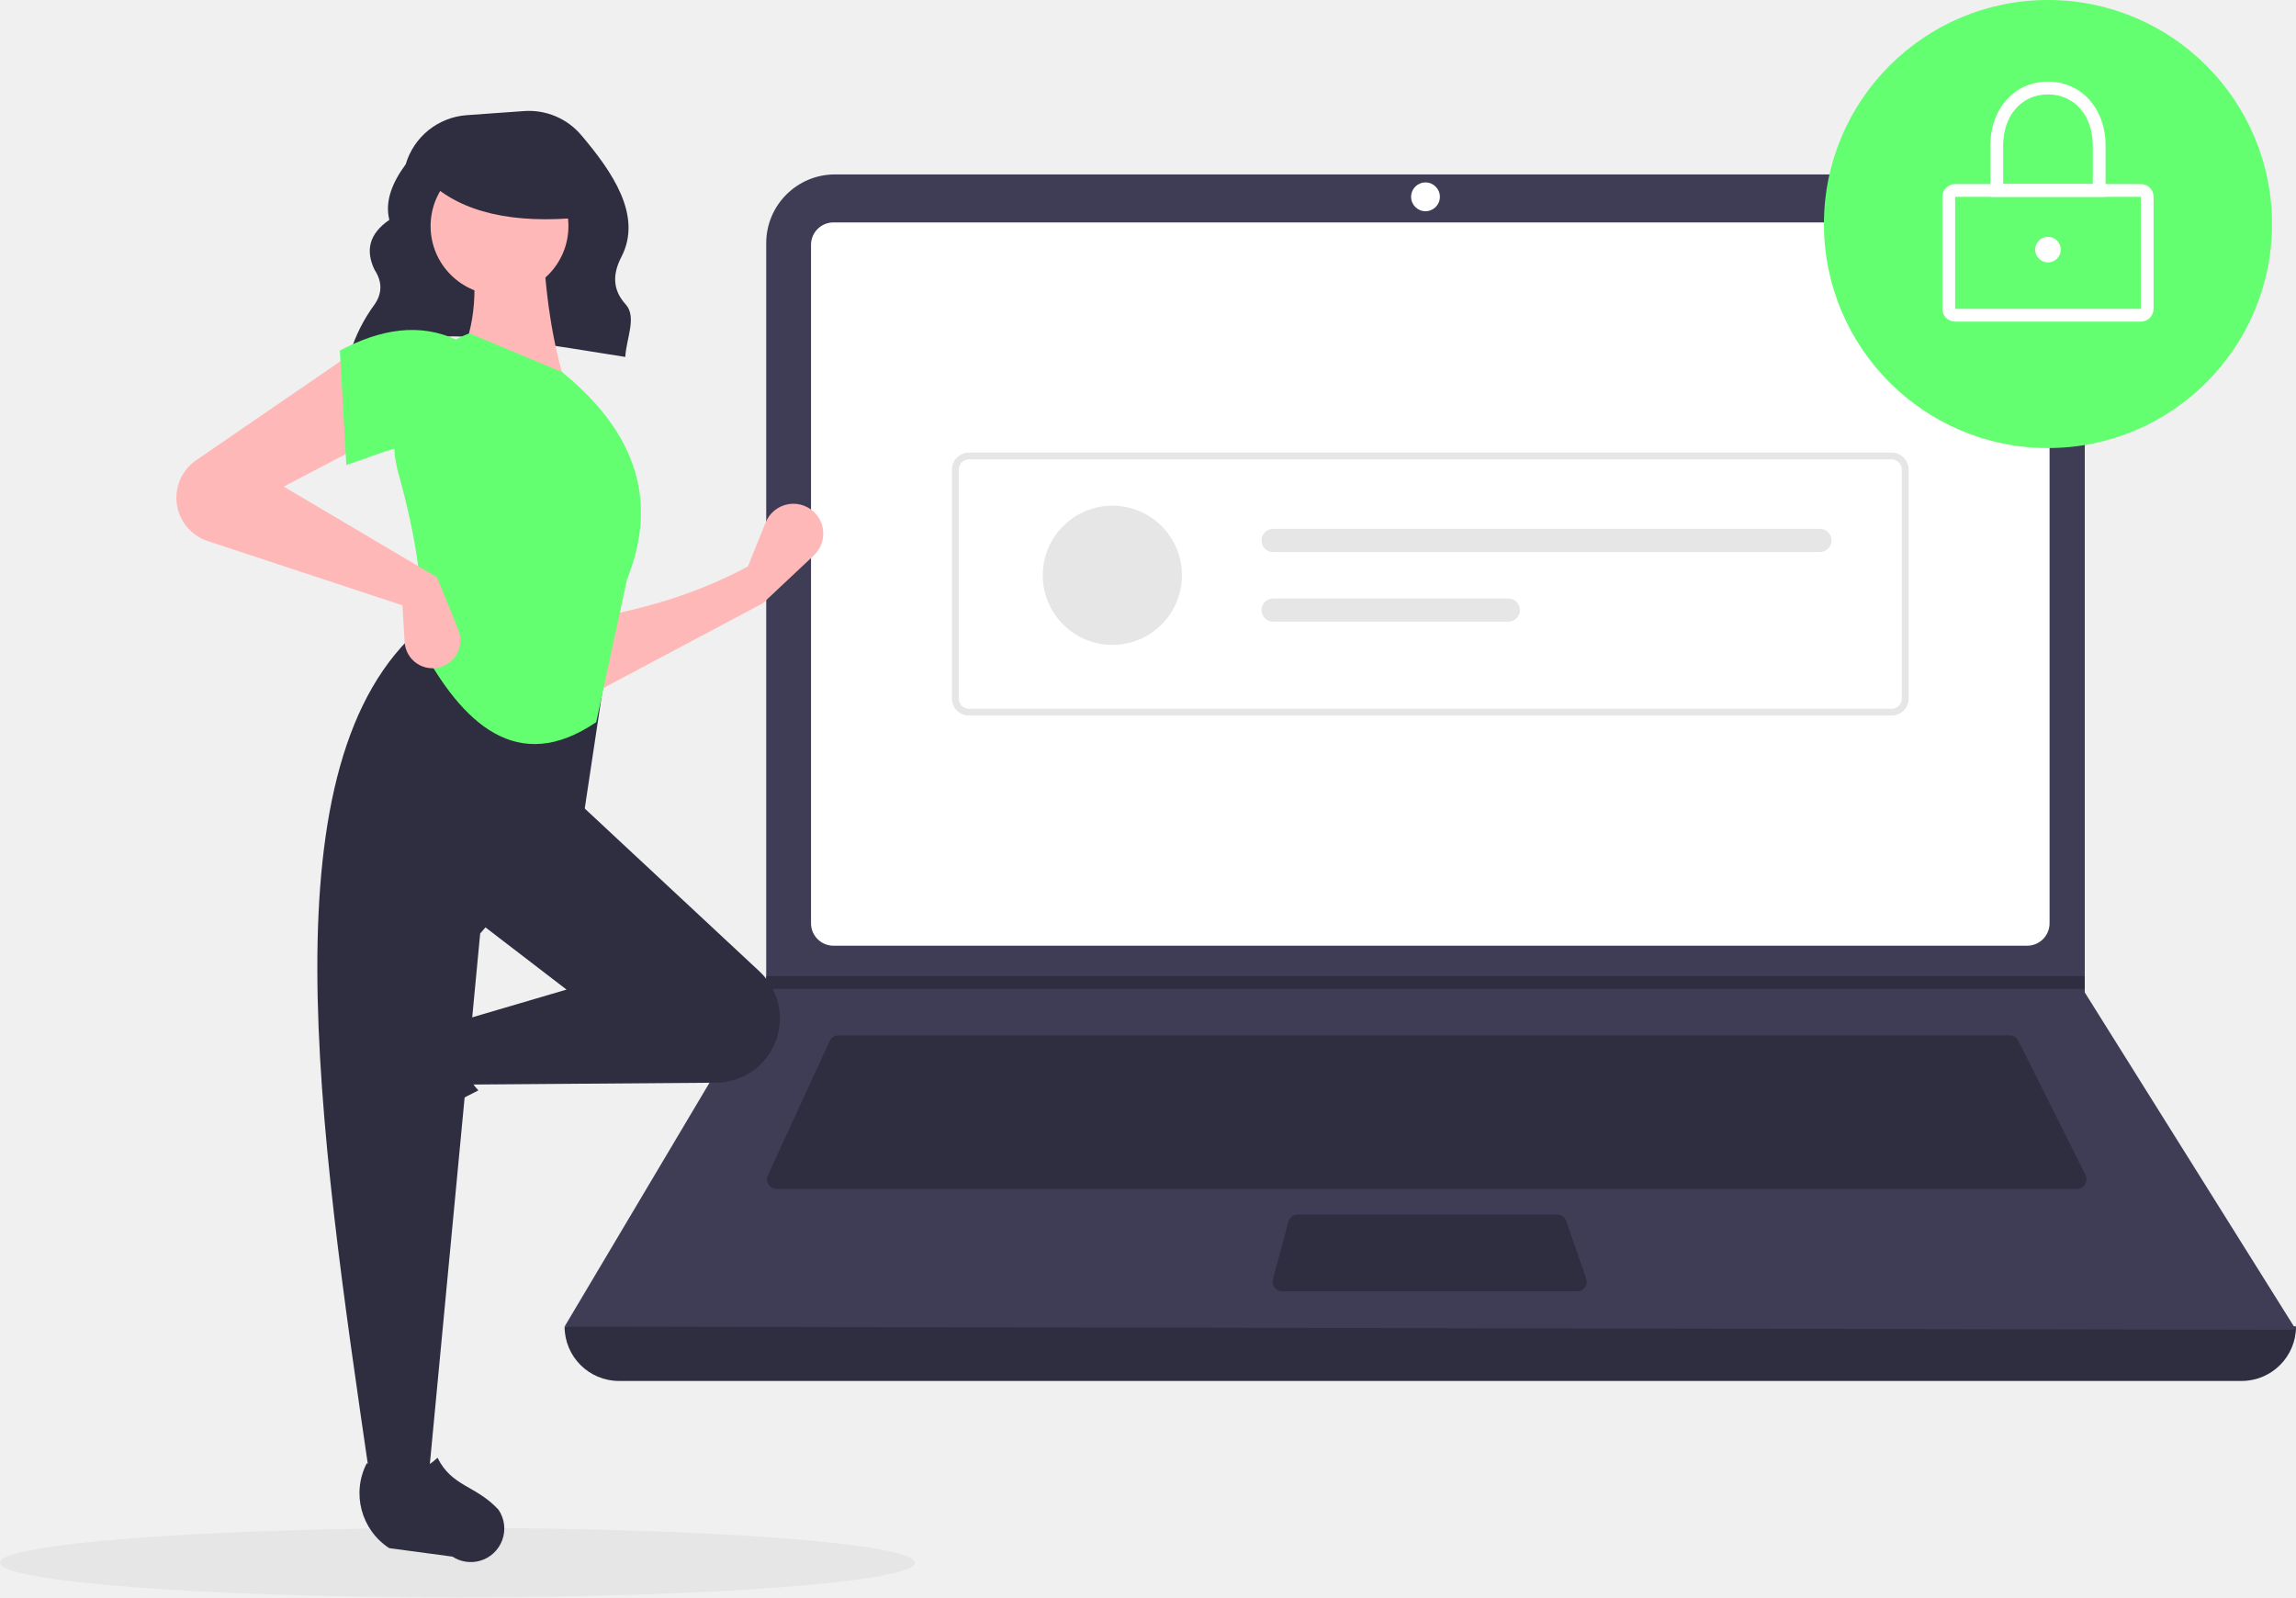
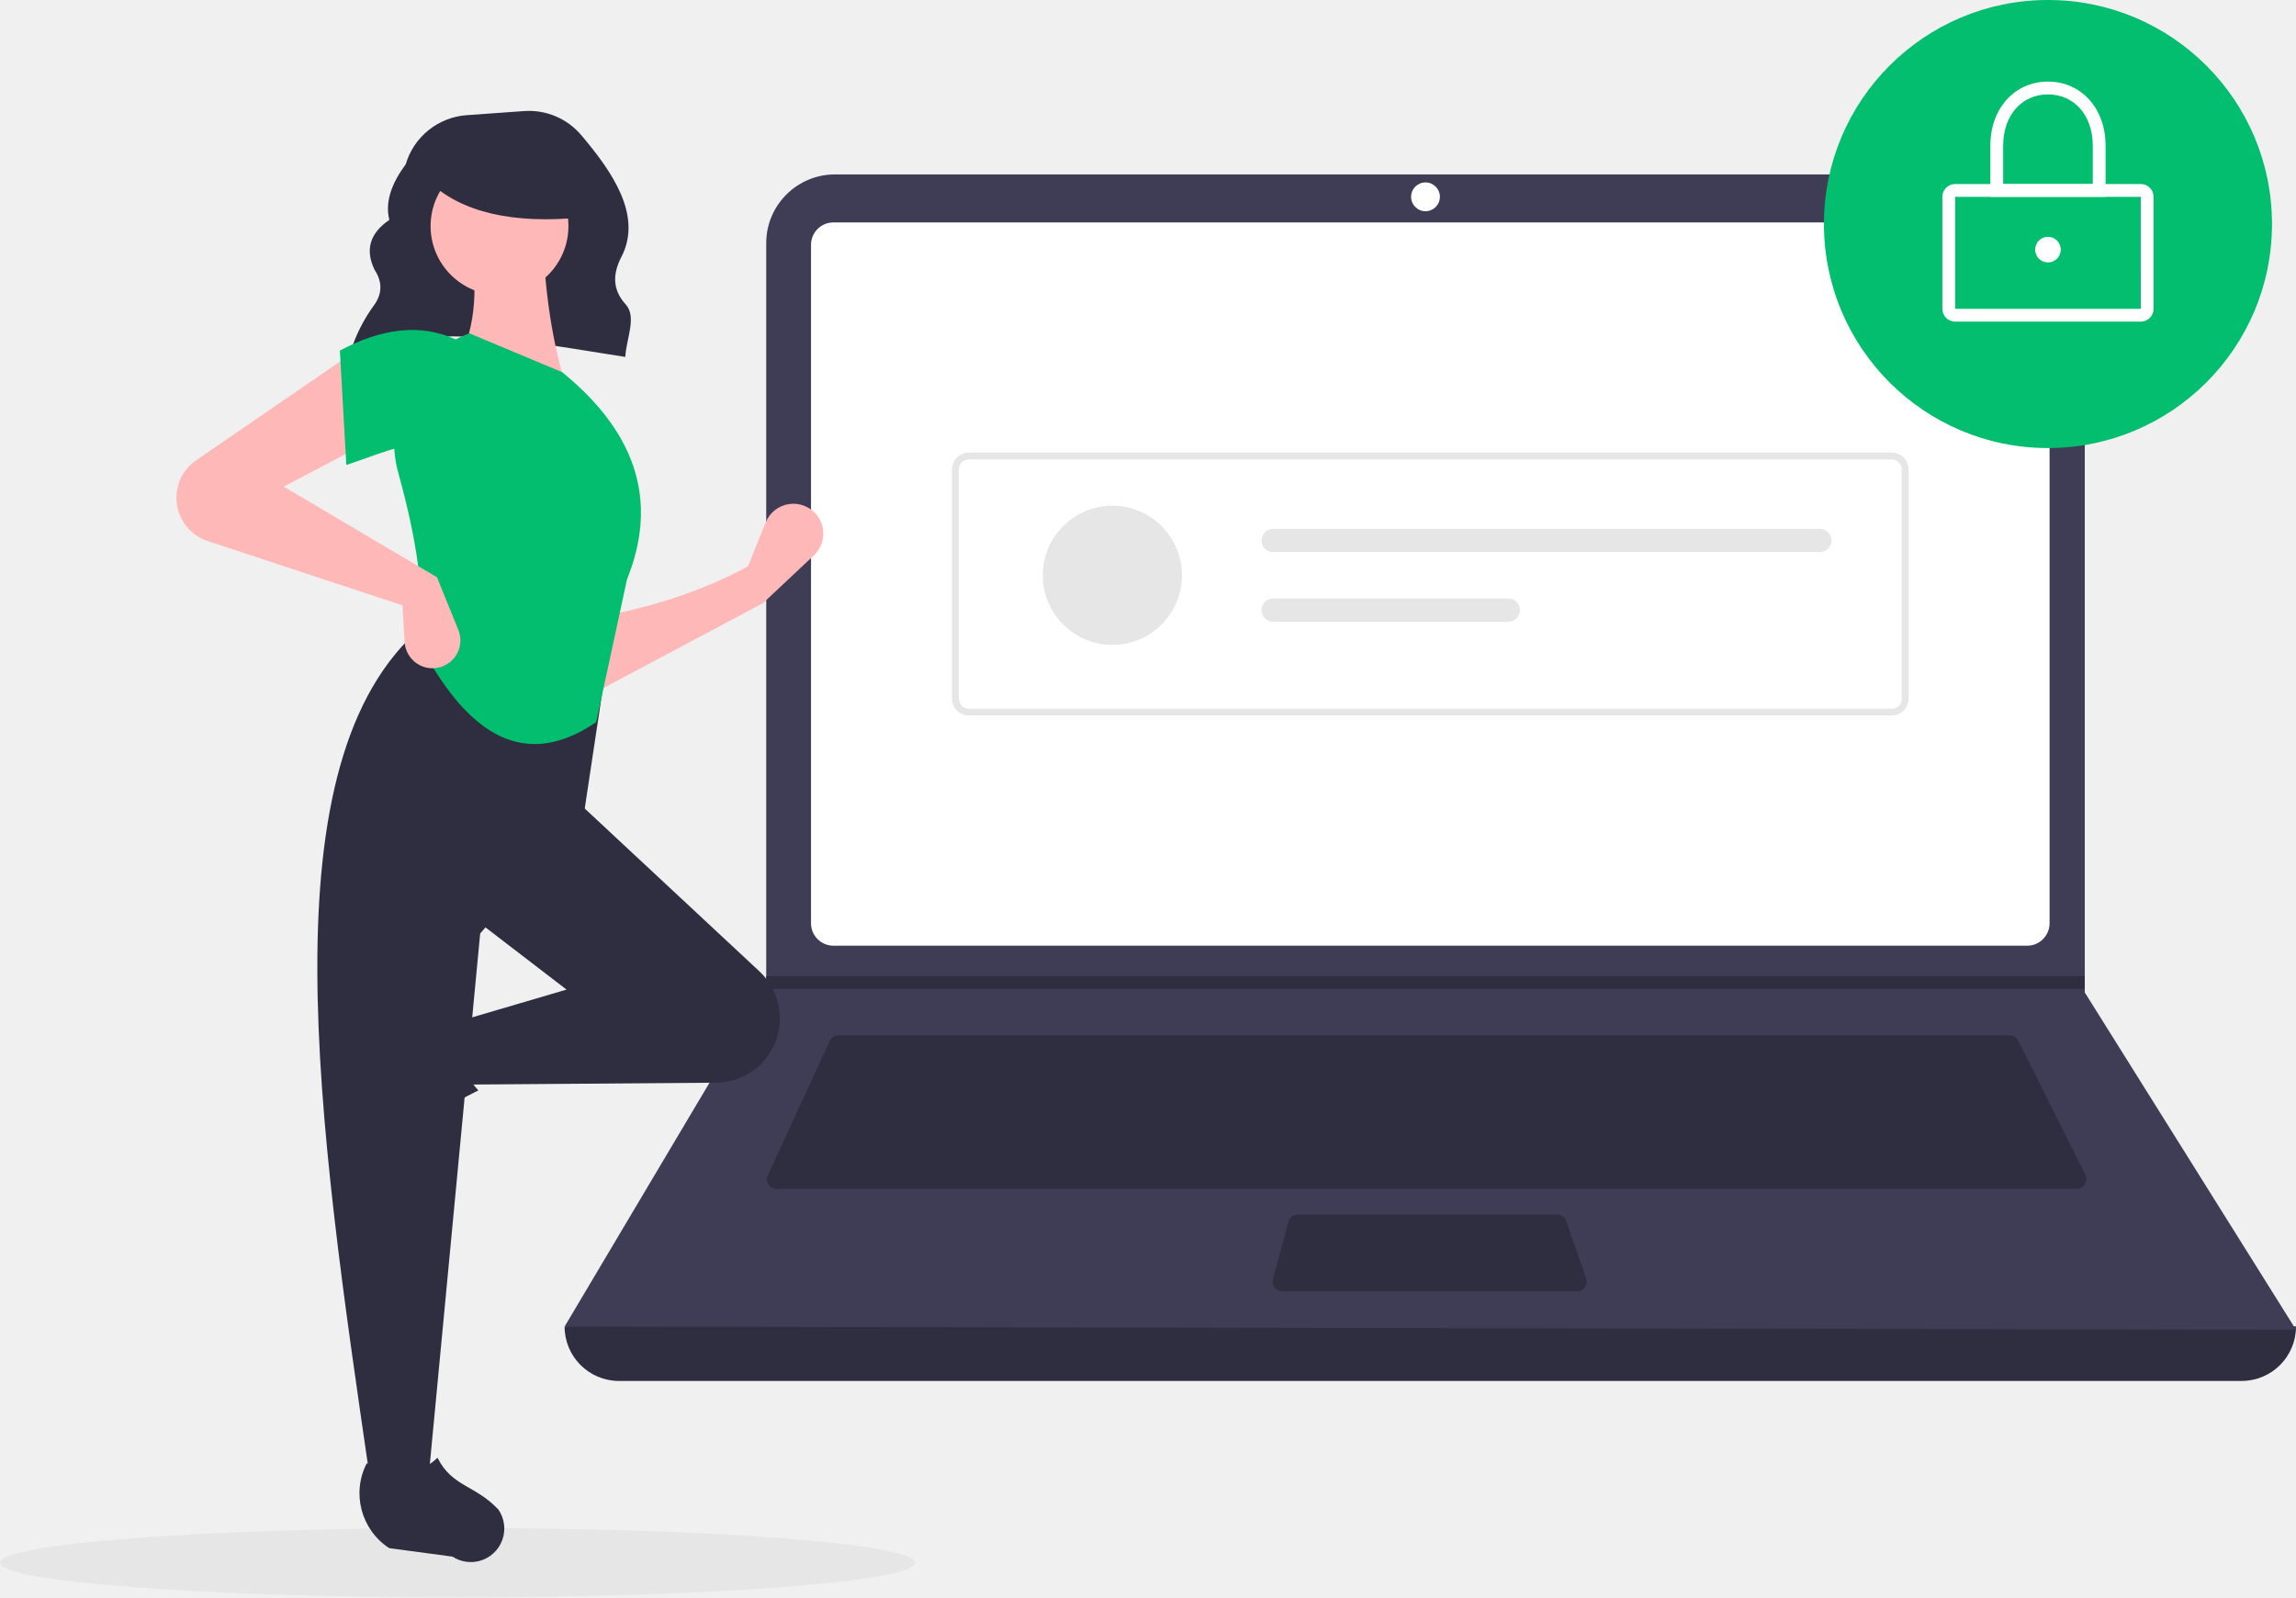
<svg xmlns="http://www.w3.org/2000/svg" id="a5c16198-98a1-478b-8909-43624583dcf2" data-name="Layer 1" width="793" height="551.732" viewBox="0 0 793 551.732">
  <ellipse cx="158" cy="539.732" rx="158" ry="12" fill="#e6e6e6" />
  <path d="M324.272,296.554c27.497-11.695,61.744-4.285,95.191.858.311-6.228,4.084-13.808.132-18.153-4.801-5.279-4.359-10.825-1.47-16.404,7.388-14.265-3.197-29.444-13.884-42.065a23.669,23.669,0,0,0-19.755-8.292l-19.797,1.414A23.709,23.709,0,0,0,343.635,230.859v0c-4.727,6.429-7.257,12.841-5.664,19.219-7.081,4.839-8.27,10.68-5.089,17.264,2.698,4.146,2.669,8.182-.123,12.106a55.891,55.891,0,0,0-8.31,16.506Z" transform="translate(-203.5 -174.1342)" fill="#2f2e41" />
  <path d="M977.709,651.097H417.291A18.791,18.791,0,0,1,398.5,632.306h0q304.727-35.415,598,0h0A18.791,18.791,0,0,1,977.709,651.097Z" transform="translate(-203.5 -174.1342)" fill="#2f2e41" />
  <path d="M996.5,633.412l-598-1.105,69.306-116.616.332-.553V258.131a23.752,23.752,0,0,1,23.754-23.754H899.792a23.752,23.752,0,0,1,23.754,23.754V516.906Z" transform="translate(-203.5 -174.1342)" fill="#3f3d56" />
  <path d="M491.35,250.957a7.746,7.746,0,0,0-7.738,7.738V493.031a7.747,7.747,0,0,0,7.738,7.738H903.65a7.747,7.747,0,0,0,7.738-7.738V258.694a7.747,7.747,0,0,0-7.738-7.738Z" transform="translate(-203.5 -174.1342)" fill="#fff" />
  <path d="M493.078,531.718a3.325,3.325,0,0,0-3.013,1.93l-21.355,46.425a3.316,3.316,0,0,0,3.012,4.702H920.814a3.316,3.316,0,0,0,2.965-4.799L900.567,533.551a3.299,3.299,0,0,0-2.965-1.833Z" transform="translate(-203.5 -174.1342)" fill="#2f2e41" />
  <circle cx="492.342" cy="67.98" r="4.974" fill="#fff" />
  <path d="M651.7,593.619a3.321,3.321,0,0,0-3.202,2.454l-5.357,19.896a3.316,3.316,0,0,0,3.202,4.179h101.874a3.315,3.315,0,0,0,3.133-4.401l-6.887-19.896a3.318,3.318,0,0,0-3.134-2.231Z" transform="translate(-203.5 -174.1342)" fill="#2f2e41" />
  <polygon points="720.046 337.135 720.046 341.556 264.306 341.556 264.649 341.004 264.649 337.135 720.046 337.135" fill="#2f2e41" />
-   <circle cx="707.335" cy="77.375" r="77.375" fill="#63ff70" />
+   <circle cx="707.335" cy="77.375" r="77.375" fill="#02be6e" />
  <path d="M942.89,285.223H878.779a4.426,4.426,0,0,1-4.421-4.421V242.114a4.426,4.426,0,0,1,4.421-4.421H942.89a4.426,4.426,0,0,1,4.421,4.421v38.688A4.426,4.426,0,0,1,942.89,285.223Zm-64.111-43.109v38.688h64.114L942.89,242.114Z" transform="translate(-203.5 -174.1342)" fill="#fff" />
  <path d="M930.731,242.114h-39.793V224.428c0-12.81,8.368-22.107,19.896-22.107s19.896,9.297,19.896,22.107Zm-35.372-4.421h30.95V224.428c0-10.413-6.363-17.686-15.475-17.686s-15.475,7.273-15.475,17.686Z" transform="translate(-203.5 -174.1342)" fill="#fff" />
  <circle cx="707.335" cy="86.218" r="4.421" fill="#fff" />
  <path d="M856.82,421.284H538.18a5.908,5.908,0,0,1-5.901-5.901V336.342a5.908,5.908,0,0,1,5.901-5.901H856.82a5.908,5.908,0,0,1,5.901,5.901V415.383A5.908,5.908,0,0,1,856.82,421.284Zm-318.64-88.482a3.544,3.544,0,0,0-3.54,3.54V415.383a3.544,3.544,0,0,0,3.54,3.54H856.82a3.544,3.544,0,0,0,3.54-3.54V336.342a3.544,3.544,0,0,0-3.54-3.54Z" transform="translate(-203.5 -174.1342)" fill="#e6e6e6" />
  <circle cx="384.19" cy="198.695" r="24.036" fill="#e6e6e6" />
  <path d="M643.203,356.805a4.006,4.006,0,1,0,0,8.012H832.061a4.006,4.006,0,0,0,0-8.012Z" transform="translate(-203.5 -174.1342)" fill="#e6e6e6" />
  <path d="M643.203,380.842a4.006,4.006,0,1,0,0,8.012H724.469a4.006,4.006,0,1,0,0-8.012Z" transform="translate(-203.5 -174.1342)" fill="#e6e6e6" />
  <path d="M467.022,382.462,408.119,413.778l-.746-26.096c19.226-3.209,37.517-8.797,54.429-17.895l6.16-15.22a10.318,10.318,0,0,1,17.536-2.678l0,0a10.318,10.318,0,0,1-.908,14.069Z" transform="translate(-203.5 -174.1342)" fill="#ffb8b8" />
  <path d="M323.098,563.267v0a11.574,11.574,0,0,1,1.469-9.363l12.939-19.858a22.612,22.612,0,0,1,29.335-7.739h0c-5.438,9.256-4.68,17.377,1.878,24.434a117.631,117.631,0,0,0-27.936,19.045A11.574,11.574,0,0,1,323.098,563.267Z" transform="translate(-203.5 -174.1342)" fill="#2f2e41" />
  <path d="M469.705,537.303l0,0a22.203,22.203,0,0,1-18.871,10.779l-85.96.651-3.728-21.623,38.026-11.184-32.061-24.605L402.154,450.313l63.65,59.324A22.203,22.203,0,0,1,469.705,537.303Z" transform="translate(-203.5 -174.1342)" fill="#2f2e41" />
  <path d="M351.453,685.179H331.321c-18.075-123.898-36.474-248.142,17.895-294.515l64.122,10.439L405.136,455.532l-35.789,41.008Z" transform="translate(-203.5 -174.1342)" fill="#2f2e41" />
  <path d="M369.149,713.246h0a11.574,11.574,0,0,1-9.363-1.469l-21.859-2.938a22.612,22.612,0,0,1-7.741-29.335v0c9.257,5.437,17.377,4.679,24.434-1.879,4.986,10.067,13.201,9.453,21.047,17.935A11.574,11.574,0,0,1,369.149,713.246Z" transform="translate(-203.5 -174.1342)" fill="#2f2e41" />
  <path d="M399.172,307.902l-37.28-8.947c6.192-12.674,6.702-26.776,3.728-41.754l25.351-.746C391.764,275.08,394.167,292.481,399.172,307.902Z" transform="translate(-203.5 -174.1342)" fill="#ffb8b8" />
-   <path d="M409.418,423.552c-27.139,18.493-46.314.633-60.947-26.923,2.033-16.862-1.259-37.041-7.357-58.966a40.138,40.138,0,0,1,24.506-48.401h0l32.061,13.421c27.224,22.19,32.582,46.227,22.368,71.578Z" transform="translate(-203.5 -174.1342)" fill="#63ff70" />
+   <path d="M409.418,423.552c-27.139,18.493-46.314.633-60.947-26.923,2.033-16.862-1.259-37.041-7.357-58.966a40.138,40.138,0,0,1,24.506-48.401h0l32.061,13.421c27.224,22.19,32.582,46.227,22.368,71.578Z" transform="translate(-203.5 -174.1342)" fill="#02be6e" />
  <path d="M331.321,326.542,301.497,342.2l52.938,31.316,7.366,18.17a9.637,9.637,0,0,1-5.789,12.731h0a9.637,9.637,0,0,1-12.762-8.544l-.745-12.663-67.284-22.204a15.733,15.733,0,0,1-9.873-9.611v0a15.733,15.733,0,0,1,5.903-18.303l54.105-37.118Z" transform="translate(-203.5 -174.1342)" fill="#ffb8b8" />
-   <path d="M361.146,329.524c-12.439-5.451-23.749.47-38.026,5.219l-2.237-39.517c14.176-7.556,27.692-9.593,40.263-3.728Z" transform="translate(-203.5 -174.1342)" fill="#63ff70" />
+   <path d="M361.146,329.524c-12.439-5.451-23.749.47-38.026,5.219l-2.237-39.517c14.176-7.556,27.692-9.593,40.263-3.728Z" transform="translate(-203.5 -174.1342)" fill="#02be6e" />
  <circle cx="172.525" cy="78.093" r="23.802" fill="#ffb8b8" />
  <path d="M404.5,249.224c-23.566,2.308-41.523-1.546-53-12.52v-8.838h51Z" transform="translate(-203.5 -174.1342)" fill="#2f2e41" />
</svg>
